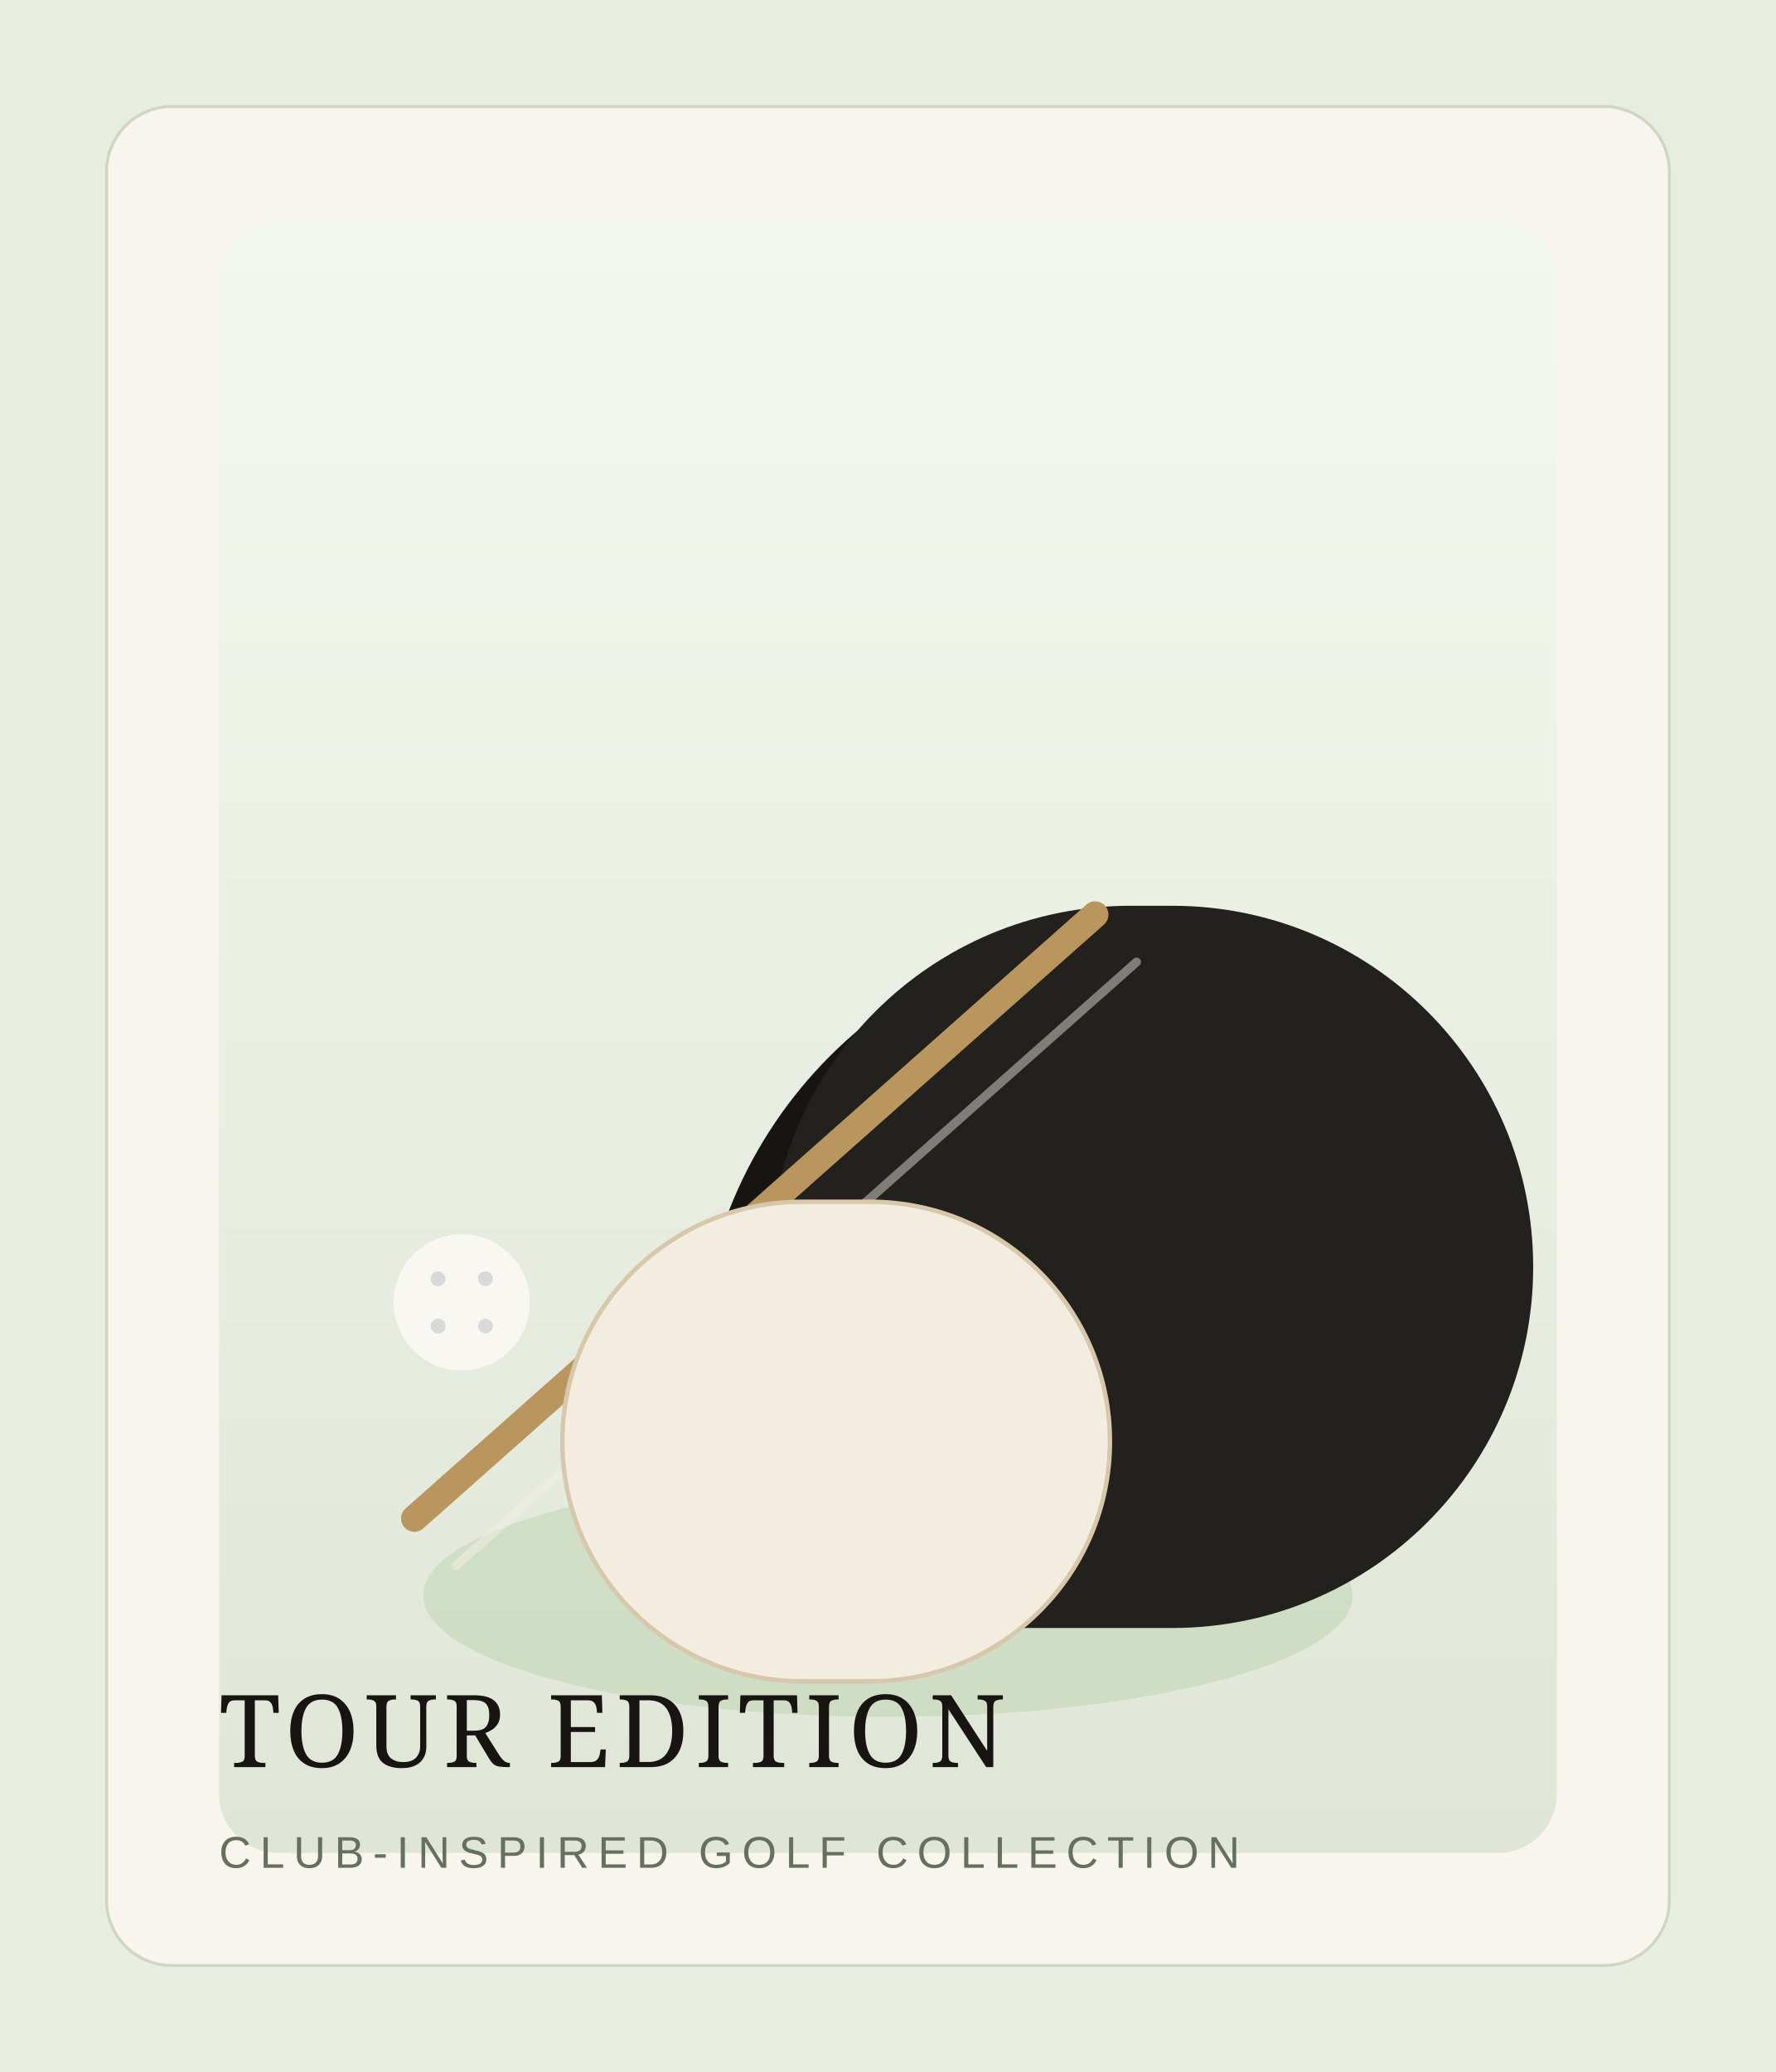
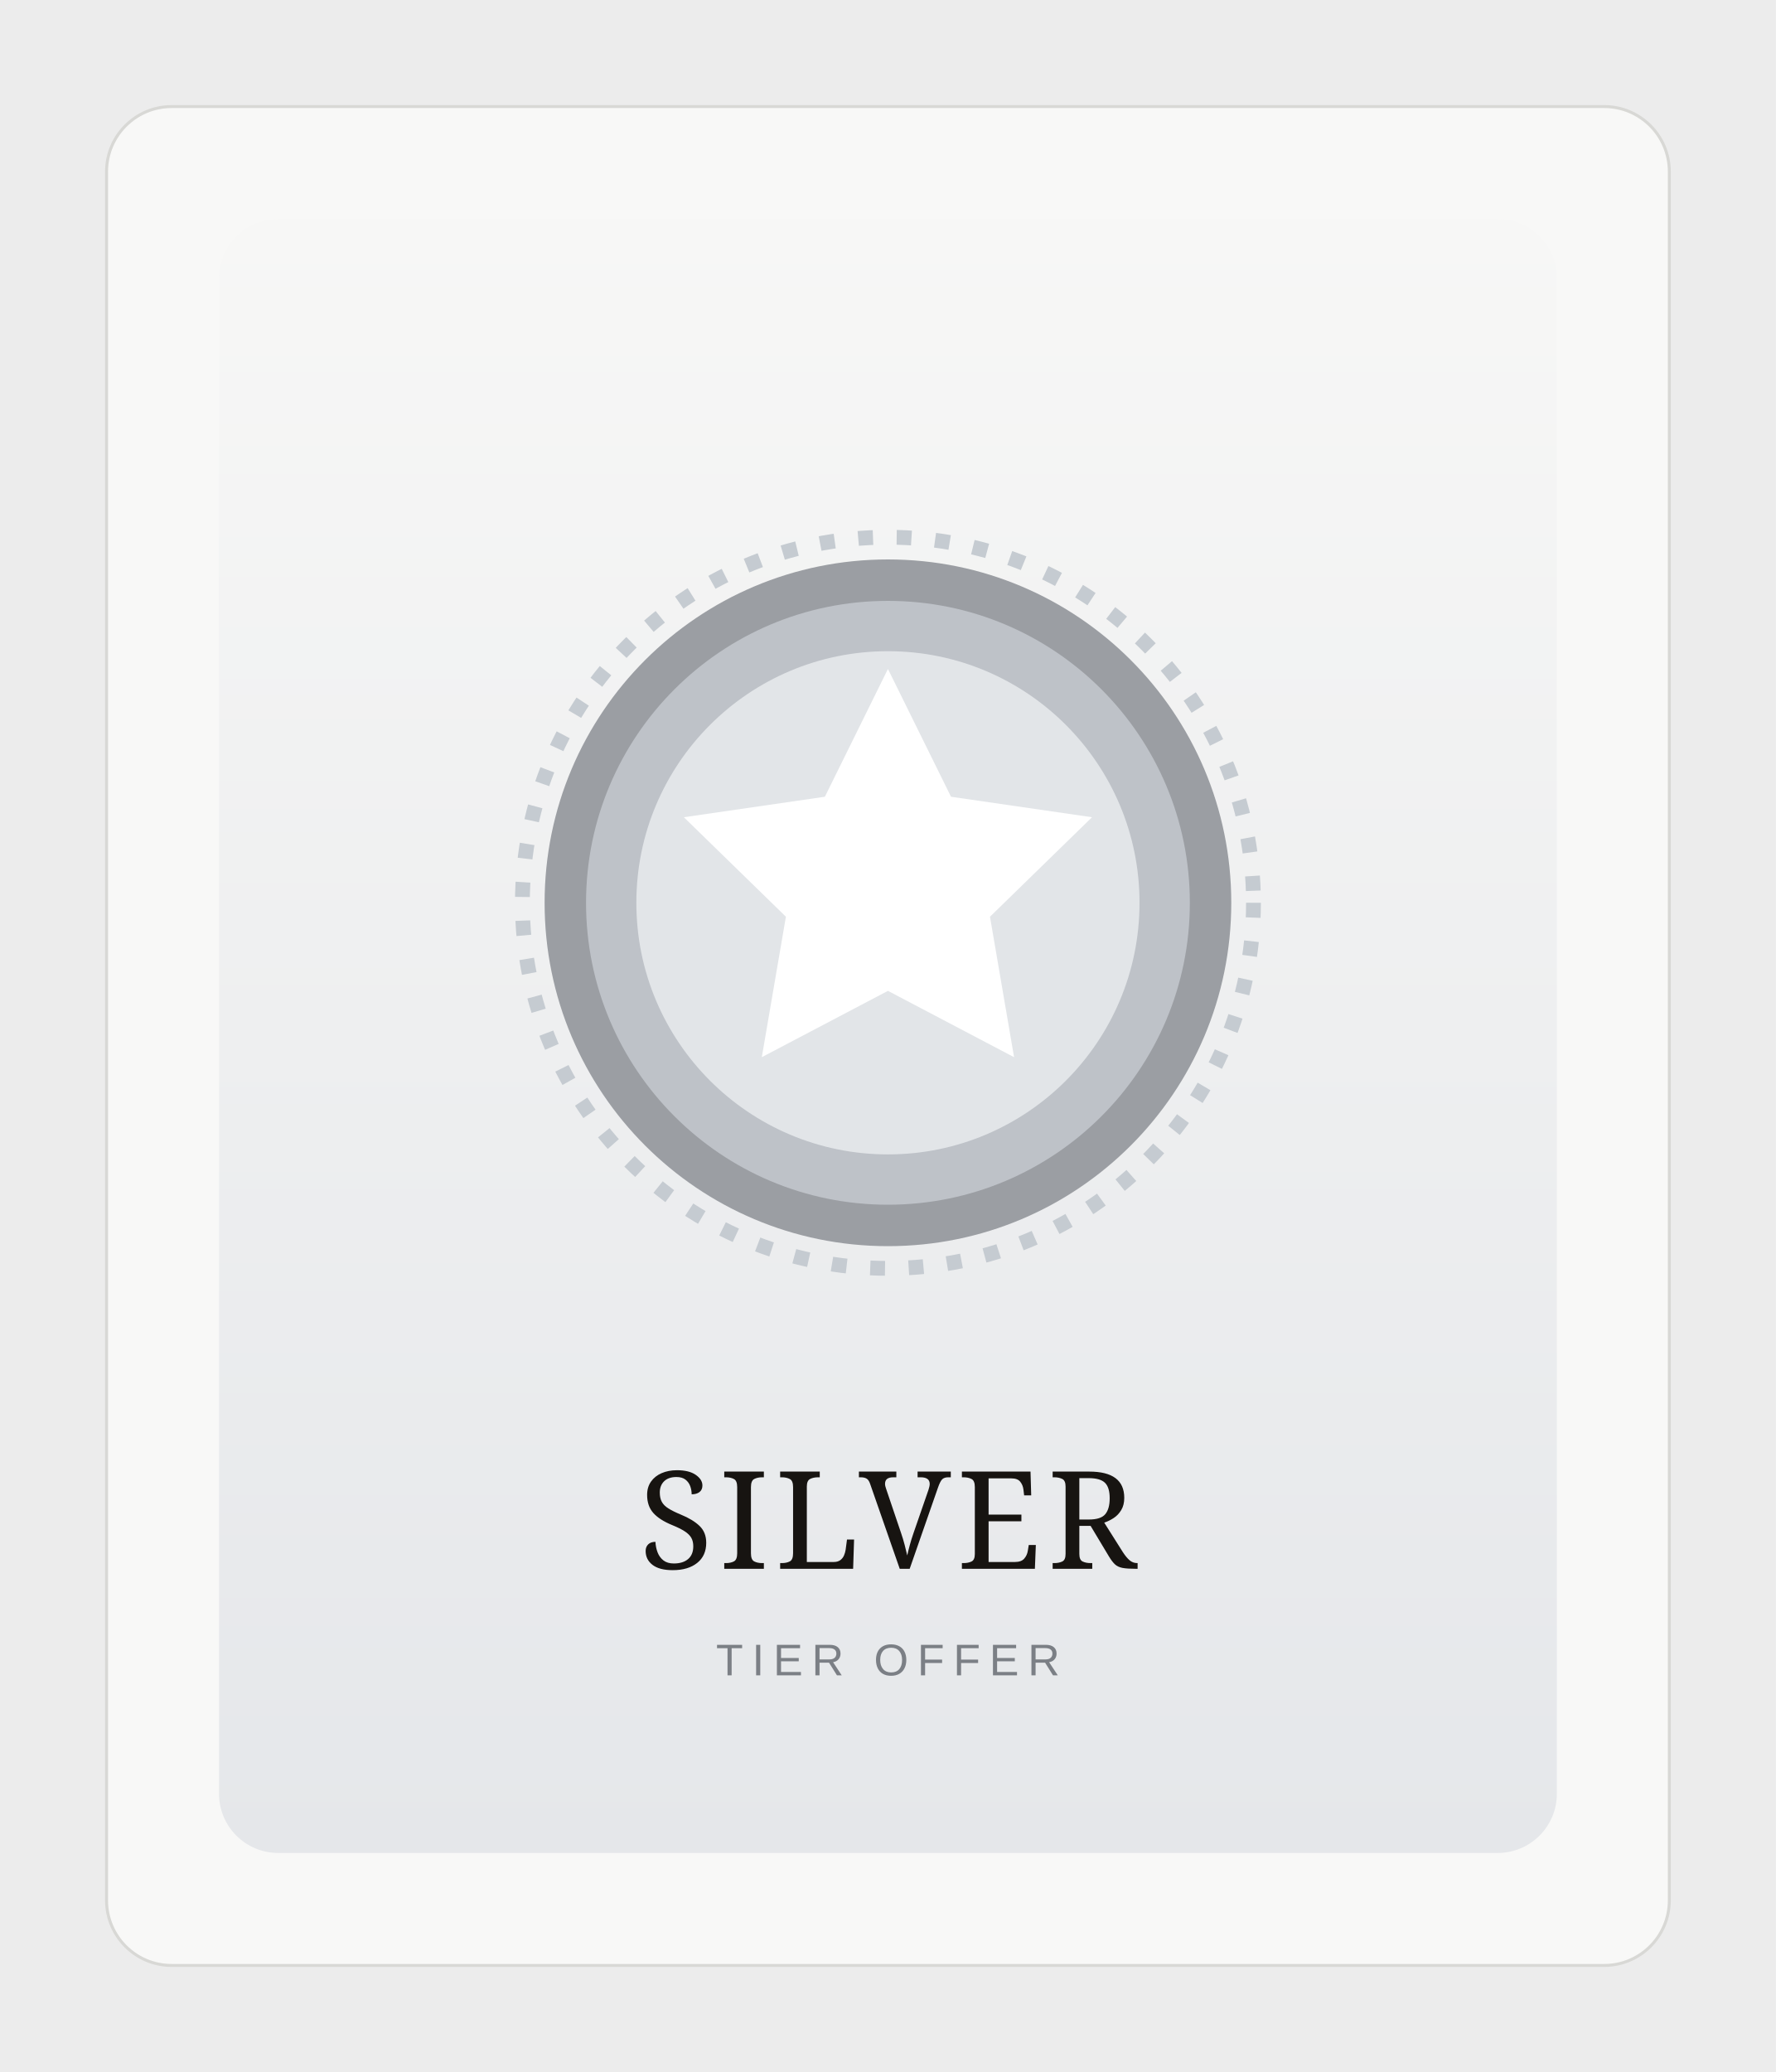
<svg xmlns="http://www.w3.org/2000/svg" width="1200" height="1400" viewBox="0 0 1200 1400" fill="none">
-   <rect width="1200" height="1400" fill="#E8EDE2" />
-   <rect x="72" y="72" width="1056" height="1256" rx="44" fill="#F7F5EE" stroke="#CFD7C1" stroke-width="2" />
+   <rect width="1200" height="1400" fill="#ECECEC" />
+   <rect x="72" y="72" width="1056" height="1256" rx="44" fill="#F8F8F7" stroke="#D8D8D5" stroke-width="2" />
  <rect x="148" y="148" width="904" height="1104" rx="40" fill="url(#paint0_linear)" />
-   <ellipse cx="600" cy="1078" rx="314" ry="82" fill="#AFC89E" fill-opacity="0.35" />
-   <path d="M472 928C472 760.488 607.809 624.68 775.32 624.68H821.68C917.389 624.68 995 702.29 995 798V798C995 893.71 917.389 971.32 821.68 971.32H516C491.699 971.32 472 951.621 472 927.32V928Z" fill="#171411" />
-   <path d="M520 856C520 721.206 629.206 612 764 612H792C926.794 612 1036 721.206 1036 856V856C1036 990.794 926.794 1100 792 1100H564C539.699 1100 520 1080.3 520 1056V856Z" fill="#23211E" />
-   <path d="M280 1026L740 618" stroke="#B8965D" stroke-width="18" stroke-linecap="round" />
-   <path d="M308 1058L768 650" stroke="#F6F1E8" stroke-opacity="0.44" stroke-width="6" stroke-linecap="round" />
-   <path d="M380 974C380 884.53 452.53 812 542 812H588C677.47 812 750 884.53 750 974V974C750 1063.47 677.47 1136 588 1136H542C452.53 1136 380 1063.47 380 974V974Z" fill="#F3EDE0" stroke="#D7C7AB" stroke-width="3" />
-   <circle cx="312" cy="880" r="46" fill="#F9F7F2" />
-   <circle cx="296" cy="864" r="5" fill="#D9D9D9" />
-   <circle cx="328" cy="864" r="5" fill="#D9D9D9" />
-   <circle cx="296" cy="896" r="5" fill="#D9D9D9" />
-   <circle cx="328" cy="896" r="5" fill="#D9D9D9" />
-   <text x="148" y="1194" fill="#171411" font-family="Georgia, serif" font-size="68" letter-spacing="4">TOUR EDITION</text>
-   <text x="148" y="1262" fill="#66705F" font-family="Arial, sans-serif" font-size="30" letter-spacing="6">CLUB-INSPIRED GOLF COLLECTION</text>
+   <circle cx="600" cy="610" r="232" fill="#9B9EA3" />
+   <circle cx="600" cy="610" r="204" fill="#BEC2C8" />
+   <circle cx="600" cy="610" r="170" fill="#E2E5E8" />
+   <path d="M600 452L642.615 538.343L737.894 552.187L668.947 619.406L685.231 714.313L600 669.5L514.769 714.313L531.053 619.406L462.106 552.187L557.385 538.343L600 452Z" fill="#FFFFFF" />
+   <circle cx="600" cy="610" r="247" stroke="#C5CBD1" stroke-width="10" stroke-dasharray="10 16" />
+   <text x="600" y="1060" fill="#171411" font-family="Georgia, serif" font-size="92" text-anchor="middle" letter-spacing="4">SILVER</text>
+   <text x="600" y="1132" fill="#7B7F85" font-family="Arial, sans-serif" font-size="30" text-anchor="middle" letter-spacing="6">TIER OFFER</text>
  <defs>
    <linearGradient id="paint0_linear" x1="600" y1="148" x2="600" y2="1252" gradientUnits="userSpaceOnUse">
-       <stop stop-color="#F4F7EE" />
-       <stop offset="1" stop-color="#DFE6D7" />
+       <stop stop-color="#F7F7F6" />
+       <stop offset="1" stop-color="#E5E7EA" />
    </linearGradient>
  </defs>
</svg>
